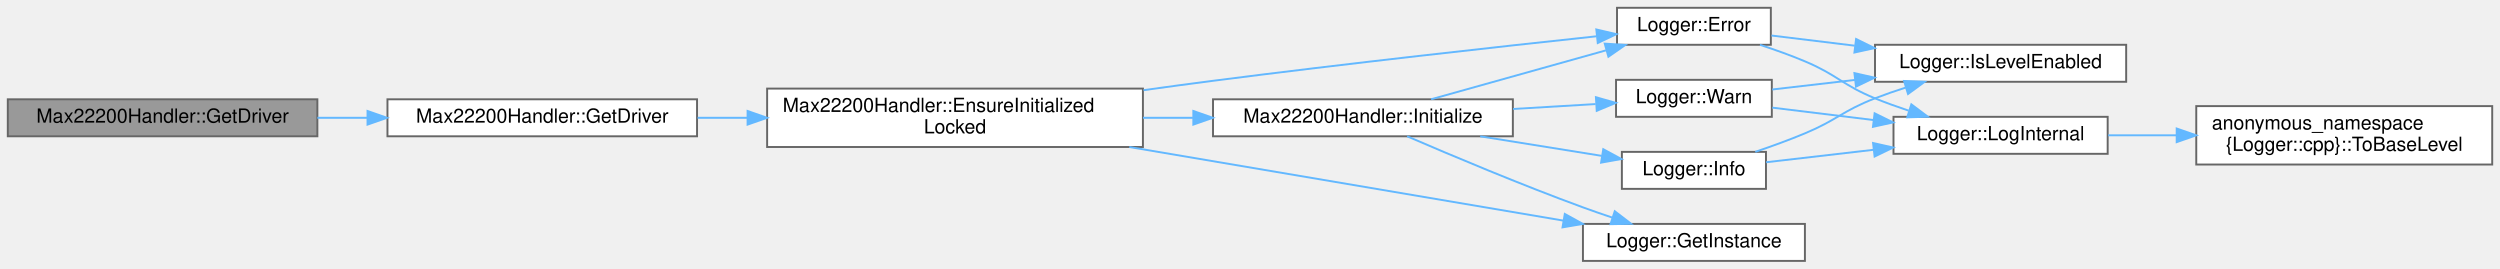
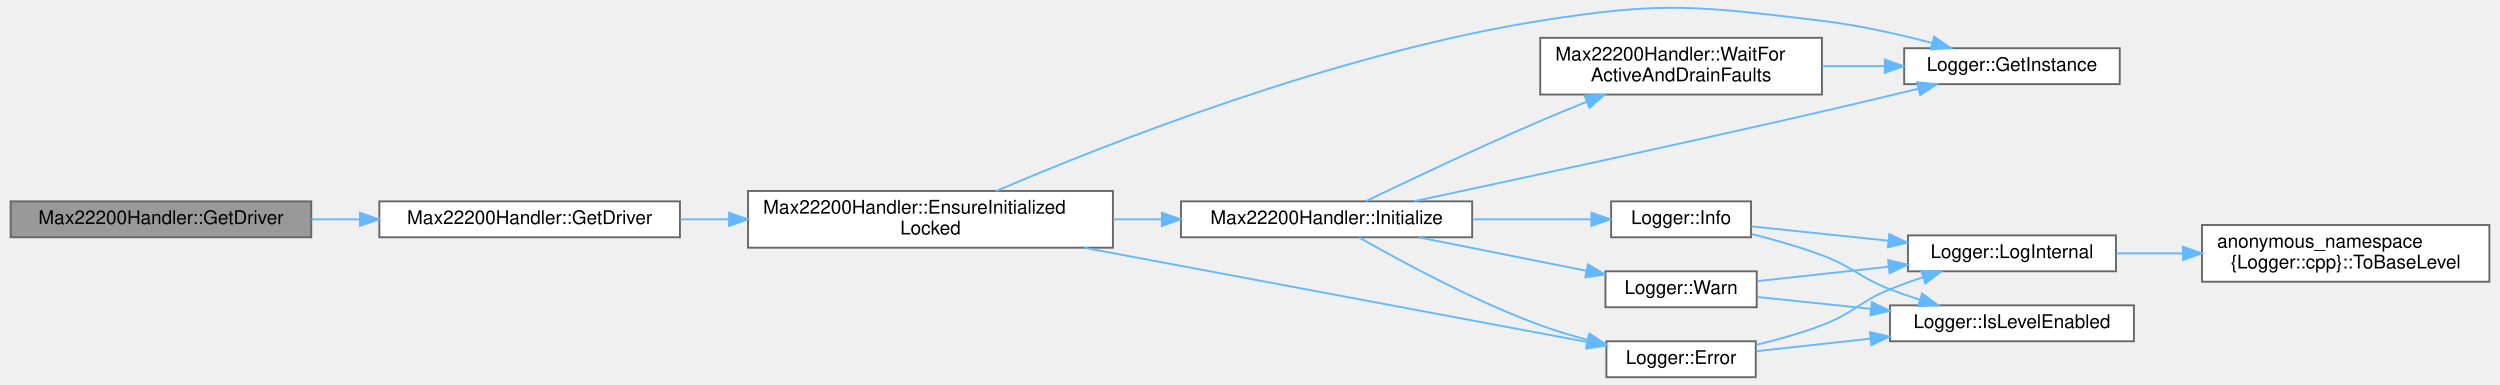
- <svg xmlns="http://www.w3.org/2000/svg" xmlns:xlink="http://www.w3.org/1999/xlink" width="1284pt" height="138pt" viewBox="0.00 0.00 1284.00 138.00">
-   <g id="graph0" class="graph" transform="scale(1 1) rotate(0) translate(4 134)">
+ <svg xmlns="http://www.w3.org/2000/svg" xmlns:xlink="http://www.w3.org/1999/xlink" width="1319pt" height="203pt" viewBox="0.00 0.00 1319.00 203.50">
+   <g id="graph0" class="graph" transform="scale(1 1) rotate(0) translate(4 199.5)">
    <g id="Node000001" class="node">
      <g id="a_Node000001">
        <a xlink:title=" ">
-           <polygon fill="#999999" stroke="#666666" points="159,-83 0,-83 0,-64 159,-64 159,-83" />
-           <text text-anchor="middle" x="79.5" y="-71" font-family="Helvetica,sans-Serif" font-size="10.00">Max22200Handler::GetDriver</text>
+           <polygon fill="#999999" stroke="#666666" points="159,-93 0,-93 0,-74 159,-74 159,-93" />
+           <text text-anchor="middle" x="79.5" y="-81" font-family="Helvetica,sans-Serif" font-size="10.00">Max22200Handler::GetDriver</text>
        </a>
      </g>
    </g>
    <g id="Node000002" class="node">
      <g id="a_Node000002">
        <a xlink:href="classMax22200Handler.html#a001e00b9d9a02611b51951f16bcb78d1" target="_top" xlink:title="Get the underlying driver for advanced operations.">
-           <polygon fill="white" stroke="#666666" points="354,-83 195,-83 195,-64 354,-64 354,-83" />
-           <text text-anchor="middle" x="274.5" y="-71" font-family="Helvetica,sans-Serif" font-size="10.00">Max22200Handler::GetDriver</text>
+           <polygon fill="white" stroke="#666666" points="354,-93 195,-93 195,-74 354,-74 354,-93" />
+           <text text-anchor="middle" x="274.5" y="-81" font-family="Helvetica,sans-Serif" font-size="10.00">Max22200Handler::GetDriver</text>
        </a>
      </g>
    </g>
    <g id="edge1_Node000001_Node000002" class="edge">
      <g id="a_edge1_Node000001_Node000002">
        <a xlink:title=" ">
-           <path fill="none" stroke="#63b8ff" d="M159,-73.5C167.48,-73.5 176.14,-73.5 184.73,-73.5" />
-           <polygon fill="#63b8ff" stroke="#63b8ff" points="184.76,-77 194.76,-73.5 184.76,-70 184.76,-77" />
+           <path fill="none" stroke="#63b8ff" d="M159,-83.5C167.48,-83.5 176.14,-83.5 184.73,-83.5" />
+           <polygon fill="#63b8ff" stroke="#63b8ff" points="184.76,-87 194.76,-83.5 184.76,-80 184.76,-87" />
        </a>
      </g>
    </g>
    <g id="Node000003" class="node">
      <g id="a_Node000003">
        <a xlink:href="classMax22200Handler.html#aa00edacb247660349767fa4521121104" target="_top" xlink:title=" ">
-           <polygon fill="white" stroke="#666666" points="583,-88.5 390,-88.5 390,-58.5 583,-58.5 583,-88.5" />
-           <text text-anchor="start" x="398" y="-76.5" font-family="Helvetica,sans-Serif" font-size="10.00">Max22200Handler::EnsureInitialized</text>
-           <text text-anchor="middle" x="486.5" y="-65.5" font-family="Helvetica,sans-Serif" font-size="10.00">Locked</text>
+           <polygon fill="white" stroke="#666666" points="583,-98.5 390,-98.5 390,-68.5 583,-68.5 583,-98.5" />
+           <text text-anchor="start" x="398" y="-86.5" font-family="Helvetica,sans-Serif" font-size="10.00">Max22200Handler::EnsureInitialized</text>
+           <text text-anchor="middle" x="486.5" y="-75.5" font-family="Helvetica,sans-Serif" font-size="10.00">Locked</text>
        </a>
      </g>
    </g>
    <g id="edge2_Node000002_Node000003" class="edge">
      <g id="a_edge2_Node000002_Node000003">
        <a xlink:title=" ">
-           <path fill="none" stroke="#63b8ff" d="M354.29,-73.5C362.66,-73.5 371.26,-73.5 379.87,-73.5" />
-           <polygon fill="#63b8ff" stroke="#63b8ff" points="379.96,-77 389.96,-73.5 379.96,-70 379.96,-77" />
+           <path fill="none" stroke="#63b8ff" d="M354.29,-83.5C362.66,-83.5 371.26,-83.5 379.87,-83.5" />
+           <polygon fill="#63b8ff" stroke="#63b8ff" points="379.96,-87 389.96,-83.5 379.96,-80 379.96,-87" />
        </a>
      </g>
    </g>
    <g id="Node000004" class="node">
      <g id="a_Node000004">
        <a xlink:href="classLogger.html#adce17848a5844e053bfd314863dc1404" target="_top" xlink:title="Log error message.">
-           <polygon fill="white" stroke="#666666" points="905.5,-130 826.5,-130 826.5,-111 905.5,-111 905.5,-130" />
-           <text text-anchor="middle" x="866" y="-118" font-family="Helvetica,sans-Serif" font-size="10.00">Logger::Error</text>
+           <polygon fill="white" stroke="#666666" points="923,-19 844,-19 844,0 923,0 923,-19" />
+           <text text-anchor="middle" x="883.5" y="-7" font-family="Helvetica,sans-Serif" font-size="10.00">Logger::Error</text>
        </a>
      </g>
    </g>
    <g id="edge3_Node000003_Node000004" class="edge">
      <g id="a_edge3_Node000003_Node000004">
        <a xlink:title=" ">
-           <path fill="none" stroke="#63b8ff" d="M583.33,-87.69C595.34,-89.37 607.45,-91.01 619,-92.5 687.26,-101.31 766.36,-110.06 816.04,-115.37" />
-           <polygon fill="#63b8ff" stroke="#63b8ff" points="815.87,-118.87 826.18,-116.45 816.61,-111.91 815.87,-118.87" />
+           <path fill="none" stroke="#63b8ff" d="M567.91,-68.44C647.67,-53.49 767.3,-31.08 833.69,-18.64" />
+           <polygon fill="#63b8ff" stroke="#63b8ff" points="834.69,-22.02 843.88,-16.74 833.4,-15.14 834.69,-22.02" />
        </a>
      </g>
    </g>
    <g id="Node000008" class="node">
      <g id="a_Node000008">
        <a xlink:href="classLogger.html#a5789d11f8f1356e2192c0023a089cbc4" target="_top" xlink:title="Get singleton instance.">
-           <polygon fill="white" stroke="#666666" points="923,-19 809,-19 809,0 923,0 923,-19" />
-           <text text-anchor="middle" x="866" y="-7" font-family="Helvetica,sans-Serif" font-size="10.00">Logger::GetInstance</text>
+           <polygon fill="white" stroke="#666666" points="1115.5,-174 1001.5,-174 1001.5,-155 1115.5,-155 1115.5,-174" />
+           <text text-anchor="middle" x="1058.5" y="-162" font-family="Helvetica,sans-Serif" font-size="10.00">Logger::GetInstance</text>
        </a>
      </g>
    </g>
    <g id="edge7_Node000003_Node000008" class="edge">
      <g id="a_edge7_Node000003_Node000008">
        <a xlink:title=" ">
-           <path fill="none" stroke="#63b8ff" d="M576.01,-58.49C644.23,-46.93 737.08,-31.19 798.92,-20.7" />
-           <polygon fill="#63b8ff" stroke="#63b8ff" points="799.68,-24.12 808.95,-19 798.51,-17.22 799.68,-24.12" />
+           <path fill="none" stroke="#63b8ff" d="M521.34,-98.51C579,-123.17 700.56,-171.24 809,-188.5 874.4,-198.91 892.24,-196.32 958,-188.5 977.32,-186.2 998.32,-181.48 1016.03,-176.83" />
+           <polygon fill="#63b8ff" stroke="#63b8ff" points="1017.3,-180.11 1026.03,-174.11 1015.46,-173.35 1017.3,-180.11" />
        </a>
      </g>
    </g>
    <g id="Node000009" class="node">
      <g id="a_Node000009">
        <a xlink:href="classMax22200Handler.html#a0dce05cd6639a10e52c0f669b72baf52" target="_top" xlink:title="Initialize driver (ENABLE HIGH, read/clear STATUS, set ACTIVE).">
-           <polygon fill="white" stroke="#666666" points="773,-83 619,-83 619,-64 773,-64 773,-83" />
-           <text text-anchor="middle" x="696" y="-71" font-family="Helvetica,sans-Serif" font-size="10.00">Max22200Handler::Initialize</text>
+           <polygon fill="white" stroke="#666666" points="773,-93 619,-93 619,-74 773,-74 773,-93" />
+           <text text-anchor="middle" x="696" y="-81" font-family="Helvetica,sans-Serif" font-size="10.00">Max22200Handler::Initialize</text>
        </a>
      </g>
    </g>
    <g id="edge8_Node000003_Node000009" class="edge">
      <g id="a_edge8_Node000003_Node000009">
        <a xlink:title=" ">
-           <path fill="none" stroke="#63b8ff" d="M583.05,-73.5C591.6,-73.5 600.22,-73.5 608.68,-73.5" />
-           <polygon fill="#63b8ff" stroke="#63b8ff" points="608.9,-77 618.9,-73.5 608.9,-70 608.9,-77" />
+           <path fill="none" stroke="#63b8ff" d="M583.05,-83.5C591.6,-83.5 600.22,-83.5 608.68,-83.5" />
+           <polygon fill="#63b8ff" stroke="#63b8ff" points="608.9,-87 618.9,-83.5 608.9,-80 608.9,-87" />
        </a>
      </g>
    </g>
    <g id="Node000005" class="node">
      <g id="a_Node000005">
        <a xlink:href="classLogger.html#af9e84e0ff6bd538e4f9ed8dcebc3e2f0" target="_top" xlink:title="Check if log level is enabled for tag.">
-           <polygon fill="white" stroke="#666666" points="1088,-111 959,-111 959,-92 1088,-92 1088,-111" />
-           <text text-anchor="middle" x="1023.5" y="-99" font-family="Helvetica,sans-Serif" font-size="10.00">Logger::IsLevelEnabled</text>
+           <polygon fill="white" stroke="#666666" points="1123,-38 994,-38 994,-19 1123,-19 1123,-38" />
+           <text text-anchor="middle" x="1058.5" y="-26" font-family="Helvetica,sans-Serif" font-size="10.00">Logger::IsLevelEnabled</text>
        </a>
      </g>
    </g>
    <g id="edge4_Node000004_Node000005" class="edge">
      <g id="a_edge4_Node000004_Node000005">
        <a xlink:title=" ">
-           <path fill="none" stroke="#63b8ff" d="M905.84,-115.75C918.85,-114.16 933.82,-112.34 948.6,-110.53" />
-           <polygon fill="#63b8ff" stroke="#63b8ff" points="949.28,-113.97 958.78,-109.29 948.43,-107.02 949.28,-113.97" />
+           <path fill="none" stroke="#63b8ff" d="M923.32,-13.76C941.13,-15.72 962.86,-18.11 983.6,-20.38" />
+           <polygon fill="#63b8ff" stroke="#63b8ff" points="983.36,-23.88 993.68,-21.49 984.12,-16.92 983.36,-23.88" />
        </a>
      </g>
    </g>
    <g id="Node000006" class="node">
      <g id="a_Node000006">
        <a xlink:href="classLogger.html#a6adb205db597526fb91ad20067400394" target="_top" xlink:title="Internal logging method.">
-           <polygon fill="white" stroke="#666666" points="1078.5,-74 968.5,-74 968.5,-55 1078.5,-55 1078.5,-74" />
-           <text text-anchor="middle" x="1023.5" y="-62" font-family="Helvetica,sans-Serif" font-size="10.00">Logger::LogInternal</text>
+           <polygon fill="white" stroke="#666666" points="1113.5,-75 1003.5,-75 1003.5,-56 1113.5,-56 1113.5,-75" />
+           <text text-anchor="middle" x="1058.5" y="-63" font-family="Helvetica,sans-Serif" font-size="10.00">Logger::LogInternal</text>
        </a>
      </g>
    </g>
    <g id="edge5_Node000004_Node000006" class="edge">
      <g id="a_edge5_Node000004_Node000006">
        <a xlink:title=" ">
-           <path fill="none" stroke="#63b8ff" d="M899.92,-110.98C907.59,-108.47 915.66,-105.59 923,-102.5 939.68,-95.48 942.25,-90.35 959,-83.5 964.53,-81.24 970.42,-79.12 976.31,-77.16" />
-           <polygon fill="#63b8ff" stroke="#63b8ff" points="977.67,-80.41 986.14,-74.05 975.55,-73.73 977.67,-80.41" />
+           <path fill="none" stroke="#63b8ff" d="M923.19,-17.1C934.58,-19.83 946.95,-23.3 958,-27.5 974.91,-33.92 977.25,-39.65 994,-46.5 999.53,-48.76 1005.42,-50.88 1011.31,-52.84" />
+           <polygon fill="#63b8ff" stroke="#63b8ff" points="1010.55,-56.27 1021.14,-55.95 1012.67,-49.59 1010.55,-56.27" />
        </a>
      </g>
    </g>
    <g id="Node000007" class="node">
      <g id="a_Node000007">
        <a xlink:href="namespaceanonymous__namespace_02Logger_8cpp_03.html#a9d2b496fa1b4f4e28667d14e4b8cb190" target="_top" xlink:title=" ">
-           <polygon fill="white" stroke="#666666" points="1276,-79.5 1124,-79.5 1124,-49.5 1276,-49.5 1276,-79.5" />
-           <text text-anchor="start" x="1132" y="-67.5" font-family="Helvetica,sans-Serif" font-size="10.00">anonymous_namespace</text>
-           <text text-anchor="middle" x="1200" y="-56.5" font-family="Helvetica,sans-Serif" font-size="10.00">{Logger::cpp}::ToBaseLevel</text>
+           <polygon fill="white" stroke="#666666" points="1311,-80.5 1159,-80.5 1159,-50.5 1311,-50.5 1311,-80.5" />
+           <text text-anchor="start" x="1167" y="-68.5" font-family="Helvetica,sans-Serif" font-size="10.00">anonymous_namespace</text>
+           <text text-anchor="middle" x="1235" y="-57.5" font-family="Helvetica,sans-Serif" font-size="10.00">{Logger::cpp}::ToBaseLevel</text>
        </a>
      </g>
    </g>
    <g id="edge6_Node000006_Node000007" class="edge">
      <g id="a_edge6_Node000006_Node000007">
        <a xlink:title=" ">
-           <path fill="none" stroke="#63b8ff" d="M1078.76,-64.5C1089.93,-64.5 1101.96,-64.5 1113.93,-64.5" />
-           <polygon fill="#63b8ff" stroke="#63b8ff" points="1113.95,-68 1123.95,-64.5 1113.95,-61 1113.95,-68" />
+           <path fill="none" stroke="#63b8ff" d="M1113.76,-65.5C1124.93,-65.5 1136.96,-65.5 1148.93,-65.5" />
+           <polygon fill="#63b8ff" stroke="#63b8ff" points="1148.95,-69 1158.95,-65.5 1148.95,-62 1148.95,-69" />
        </a>
      </g>
    </g>
    <g id="edge9_Node000009_Node000004" class="edge">
      <g id="a_edge9_Node000009_Node000004">
        <a xlink:title=" ">
-           <path fill="none" stroke="#63b8ff" d="M731,-83.01C756.87,-90.25 792.7,-100.27 820.8,-108.13" />
-           <polygon fill="#63b8ff" stroke="#63b8ff" points="820.19,-111.6 830.77,-110.92 822.08,-104.86 820.19,-111.6" />
+           <path fill="none" stroke="#63b8ff" d="M713.18,-73.96C734.51,-61.72 773.49,-40.54 809,-27.5 816.98,-24.57 825.62,-21.97 834.07,-19.73" />
+           <polygon fill="#63b8ff" stroke="#63b8ff" points="835.03,-23.09 843.87,-17.25 833.31,-16.31 835.03,-23.09" />
        </a>
      </g>
    </g>
    <g id="edge10_Node000009_Node000008" class="edge">
      <g id="a_edge10_Node000009_Node000008">
        <a xlink:title=" ">
-           <path fill="none" stroke="#63b8ff" d="M718.69,-64C741.11,-54.32 777.21,-39.12 809,-27.5 813.85,-25.73 818.97,-23.95 824.07,-22.25" />
-           <polygon fill="#63b8ff" stroke="#63b8ff" points="825.34,-25.51 833.75,-19.06 823.16,-18.86 825.34,-25.51" />
+           <path fill="none" stroke="#63b8ff" d="M742.33,-93.09C794.44,-104.18 882.51,-123.16 958,-140.5 974.64,-144.32 992.8,-148.66 1009,-152.58" />
+           <polygon fill="#63b8ff" stroke="#63b8ff" points="1008.26,-156 1018.8,-154.96 1009.91,-149.2 1008.26,-156" />
        </a>
      </g>
    </g>
    <g id="Node000010" class="node">
      <g id="a_Node000010">
        <a xlink:href="classLogger.html#a4681229c521795685fc14f6b55c82300" target="_top" xlink:title="Log info message.">
-           <polygon fill="white" stroke="#666666" points="903,-56 829,-56 829,-37 903,-37 903,-56" />
-           <text text-anchor="middle" x="866" y="-44" font-family="Helvetica,sans-Serif" font-size="10.00">Logger::Info</text>
+           <polygon fill="white" stroke="#666666" points="920.5,-93 846.5,-93 846.5,-74 920.5,-74 920.5,-93" />
+           <text text-anchor="middle" x="883.5" y="-81" font-family="Helvetica,sans-Serif" font-size="10.00">Logger::Info</text>
        </a>
      </g>
    </g>
    <g id="edge11_Node000009_Node000010" class="edge">
      <g id="a_edge11_Node000009_Node000010">
        <a xlink:title=" ">
-           <path fill="none" stroke="#63b8ff" d="M756.23,-63.98C776.73,-60.69 799.39,-57.04 818.7,-53.94" />
-           <polygon fill="#63b8ff" stroke="#63b8ff" points="819.44,-57.37 828.75,-52.33 818.32,-50.46 819.44,-57.37" />
+           <path fill="none" stroke="#63b8ff" d="M773.25,-83.5C794.5,-83.5 816.94,-83.5 835.92,-83.5" />
+           <polygon fill="#63b8ff" stroke="#63b8ff" points="836.08,-87 846.08,-83.5 836.08,-80 836.08,-87" />
        </a>
      </g>
    </g>
    <g id="Node000011" class="node">
      <g id="a_Node000011">
-         <a xlink:href="classLogger.html#aaa95ffa14d07a965d4a85bdec82cba26" target="_top" xlink:title="Log warning message.">
-           <polygon fill="white" stroke="#666666" points="906,-93 826,-93 826,-74 906,-74 906,-93" />
-           <text text-anchor="middle" x="866" y="-81" font-family="Helvetica,sans-Serif" font-size="10.00">Logger::Warn</text>
+         <a xlink:href="classMax22200Handler.html#a46a1ed5c96b117192f0cae05c4f9627b" target="_top" xlink:title="Bring the chip from POR through to a verified ACTIVE=1, UVM=0 state, then drain POR-latched fault bit...">
+           <polygon fill="white" stroke="#666666" points="958,-179.5 809,-179.5 809,-149.5 958,-149.5 958,-179.5" />
+           <text text-anchor="start" x="817" y="-167.5" font-family="Helvetica,sans-Serif" font-size="10.00">Max22200Handler::WaitFor</text>
+           <text text-anchor="middle" x="883.5" y="-156.5" font-family="Helvetica,sans-Serif" font-size="10.00">ActiveAndDrainFaults</text>
        </a>
      </g>
    </g>
    <g id="edge14_Node000009_Node000011" class="edge">
      <g id="a_edge14_Node000009_Node000011">
        <a xlink:title=" ">
-           <path fill="none" stroke="#63b8ff" d="M773.14,-78.03C787.52,-78.89 802.22,-79.76 815.52,-80.55" />
-           <polygon fill="#63b8ff" stroke="#63b8ff" points="815.66,-84.07 825.85,-81.17 816.08,-77.08 815.66,-84.07" />
+           <path fill="none" stroke="#63b8ff" d="M716.67,-93.06C738.91,-103.77 776.3,-121.47 809,-135.5 816.88,-138.88 825.3,-142.34 833.52,-145.64" />
+           <polygon fill="#63b8ff" stroke="#63b8ff" points="832.45,-148.98 843.04,-149.42 835.04,-142.48 832.45,-148.98" />
+         </a>
+       </g>
+     </g>
+     <g id="Node000012" class="node">
+       <g id="a_Node000012">
+         <a xlink:href="classLogger.html#aaa95ffa14d07a965d4a85bdec82cba26" target="_top" xlink:title="Log warning message.">
+           <polygon fill="white" stroke="#666666" points="923.5,-56 843.5,-56 843.5,-37 923.5,-37 923.5,-56" />
+           <text text-anchor="middle" x="883.5" y="-44" font-family="Helvetica,sans-Serif" font-size="10.00">Logger::Warn</text>
+         </a>
+       </g>
+     </g>
+     <g id="edge16_Node000009_Node000012" class="edge">
+       <g id="a_edge16_Node000009_Node000012">
+         <a xlink:title=" ">
+           <path fill="none" stroke="#63b8ff" d="M744.77,-73.97C771.9,-68.56 805.8,-61.8 833.18,-56.34" />
+           <polygon fill="#63b8ff" stroke="#63b8ff" points="834.21,-59.7 843.33,-54.31 832.84,-52.84 834.21,-59.7" />
        </a>
      </g>
    </g>
    <g id="edge12_Node000010_Node000005" class="edge">
      <g id="a_edge12_Node000010_Node000005">
        <a xlink:title=" ">
-           <path fill="none" stroke="#63b8ff" d="M897.51,-56.01C905.86,-58.84 914.85,-62.1 923,-65.5 939.51,-72.39 942.32,-77.03 959,-83.5 964.07,-85.47 969.45,-87.33 974.85,-89.05" />
-           <polygon fill="#63b8ff" stroke="#63b8ff" points="973.92,-92.42 984.51,-91.99 975.96,-85.73 973.92,-92.42" />
+           <path fill="none" stroke="#63b8ff" d="M920.86,-75.71C932.85,-72.72 946.15,-68.94 958,-64.5 974.75,-58.23 977.32,-52.97 994,-46.5 999.07,-44.53 1004.45,-42.67 1009.85,-40.95" />
+           <polygon fill="#63b8ff" stroke="#63b8ff" points="1010.96,-44.27 1019.51,-38.01 1008.92,-37.58 1010.96,-44.27" />
        </a>
      </g>
    </g>
    <g id="edge13_Node000010_Node000006" class="edge">
      <g id="a_edge13_Node000010_Node000006">
        <a xlink:title=" ">
-           <path fill="none" stroke="#63b8ff" d="M903.07,-50.67C919.49,-52.58 939.44,-54.89 958.3,-57.07" />
-           <polygon fill="#63b8ff" stroke="#63b8ff" points="958,-60.56 968.33,-58.23 958.8,-53.6 958,-60.56" />
-         </a>
-       </g>
-     </g>
-     <g id="edge15_Node000011_Node000005" class="edge">
-       <g id="a_edge15_Node000011_Node000005">
-         <a xlink:title=" ">
-           <path fill="none" stroke="#63b8ff" d="M906.24,-88.04C919.18,-89.54 934.02,-91.26 948.68,-92.95" />
-           <polygon fill="#63b8ff" stroke="#63b8ff" points="948.43,-96.45 958.77,-94.12 949.24,-89.5 948.43,-96.45" />
-         </a>
-       </g>
-     </g>
-     <g id="edge16_Node000011_Node000006" class="edge">
-       <g id="a_edge16_Node000011_Node000006">
-         <a xlink:title=" ">
-           <path fill="none" stroke="#63b8ff" d="M906.24,-78.71C921.96,-76.78 940.49,-74.52 958.08,-72.37" />
-           <polygon fill="#63b8ff" stroke="#63b8ff" points="958.8,-75.81 968.3,-71.12 957.95,-68.86 958.8,-75.81" />
+           <path fill="none" stroke="#63b8ff" d="M920.77,-79.73C941.75,-77.54 968.78,-74.73 993.25,-72.18" />
+           <polygon fill="#63b8ff" stroke="#63b8ff" points="993.62,-75.67 1003.2,-71.15 992.89,-68.7 993.62,-75.67" />
+         </a>
+       </g>
+     </g>
+     <g id="edge15_Node000011_Node000008" class="edge">
+       <g id="a_edge15_Node000011_Node000008">
+         <a xlink:title=" ">
+           <path fill="none" stroke="#63b8ff" d="M958.12,-164.5C969.06,-164.5 980.28,-164.5 991.07,-164.5" />
+           <polygon fill="#63b8ff" stroke="#63b8ff" points="991.25,-168 1001.25,-164.5 991.25,-161 991.25,-168" />
+         </a>
+       </g>
+     </g>
+     <g id="edge17_Node000012_Node000005" class="edge">
+       <g id="a_edge17_Node000012_Node000005">
+         <a xlink:title=" ">
+           <path fill="none" stroke="#63b8ff" d="M923.76,-42.42C941.58,-40.56 963.26,-38.31 983.93,-36.16" />
+           <polygon fill="#63b8ff" stroke="#63b8ff" points="984.39,-39.63 993.97,-35.11 983.66,-32.66 984.39,-39.63" />
+         </a>
+       </g>
+     </g>
+     <g id="edge18_Node000012_Node000006" class="edge">
+       <g id="a_edge18_Node000012_Node000006">
+         <a xlink:title=" ">
+           <path fill="none" stroke="#63b8ff" d="M923.76,-50.81C944.25,-53.06 969.85,-55.87 993.15,-58.43" />
+           <polygon fill="#63b8ff" stroke="#63b8ff" points="993,-61.94 1003.32,-59.55 993.76,-54.98 993,-61.94" />
        </a>
      </g>
    </g>
  </g>
</svg>
